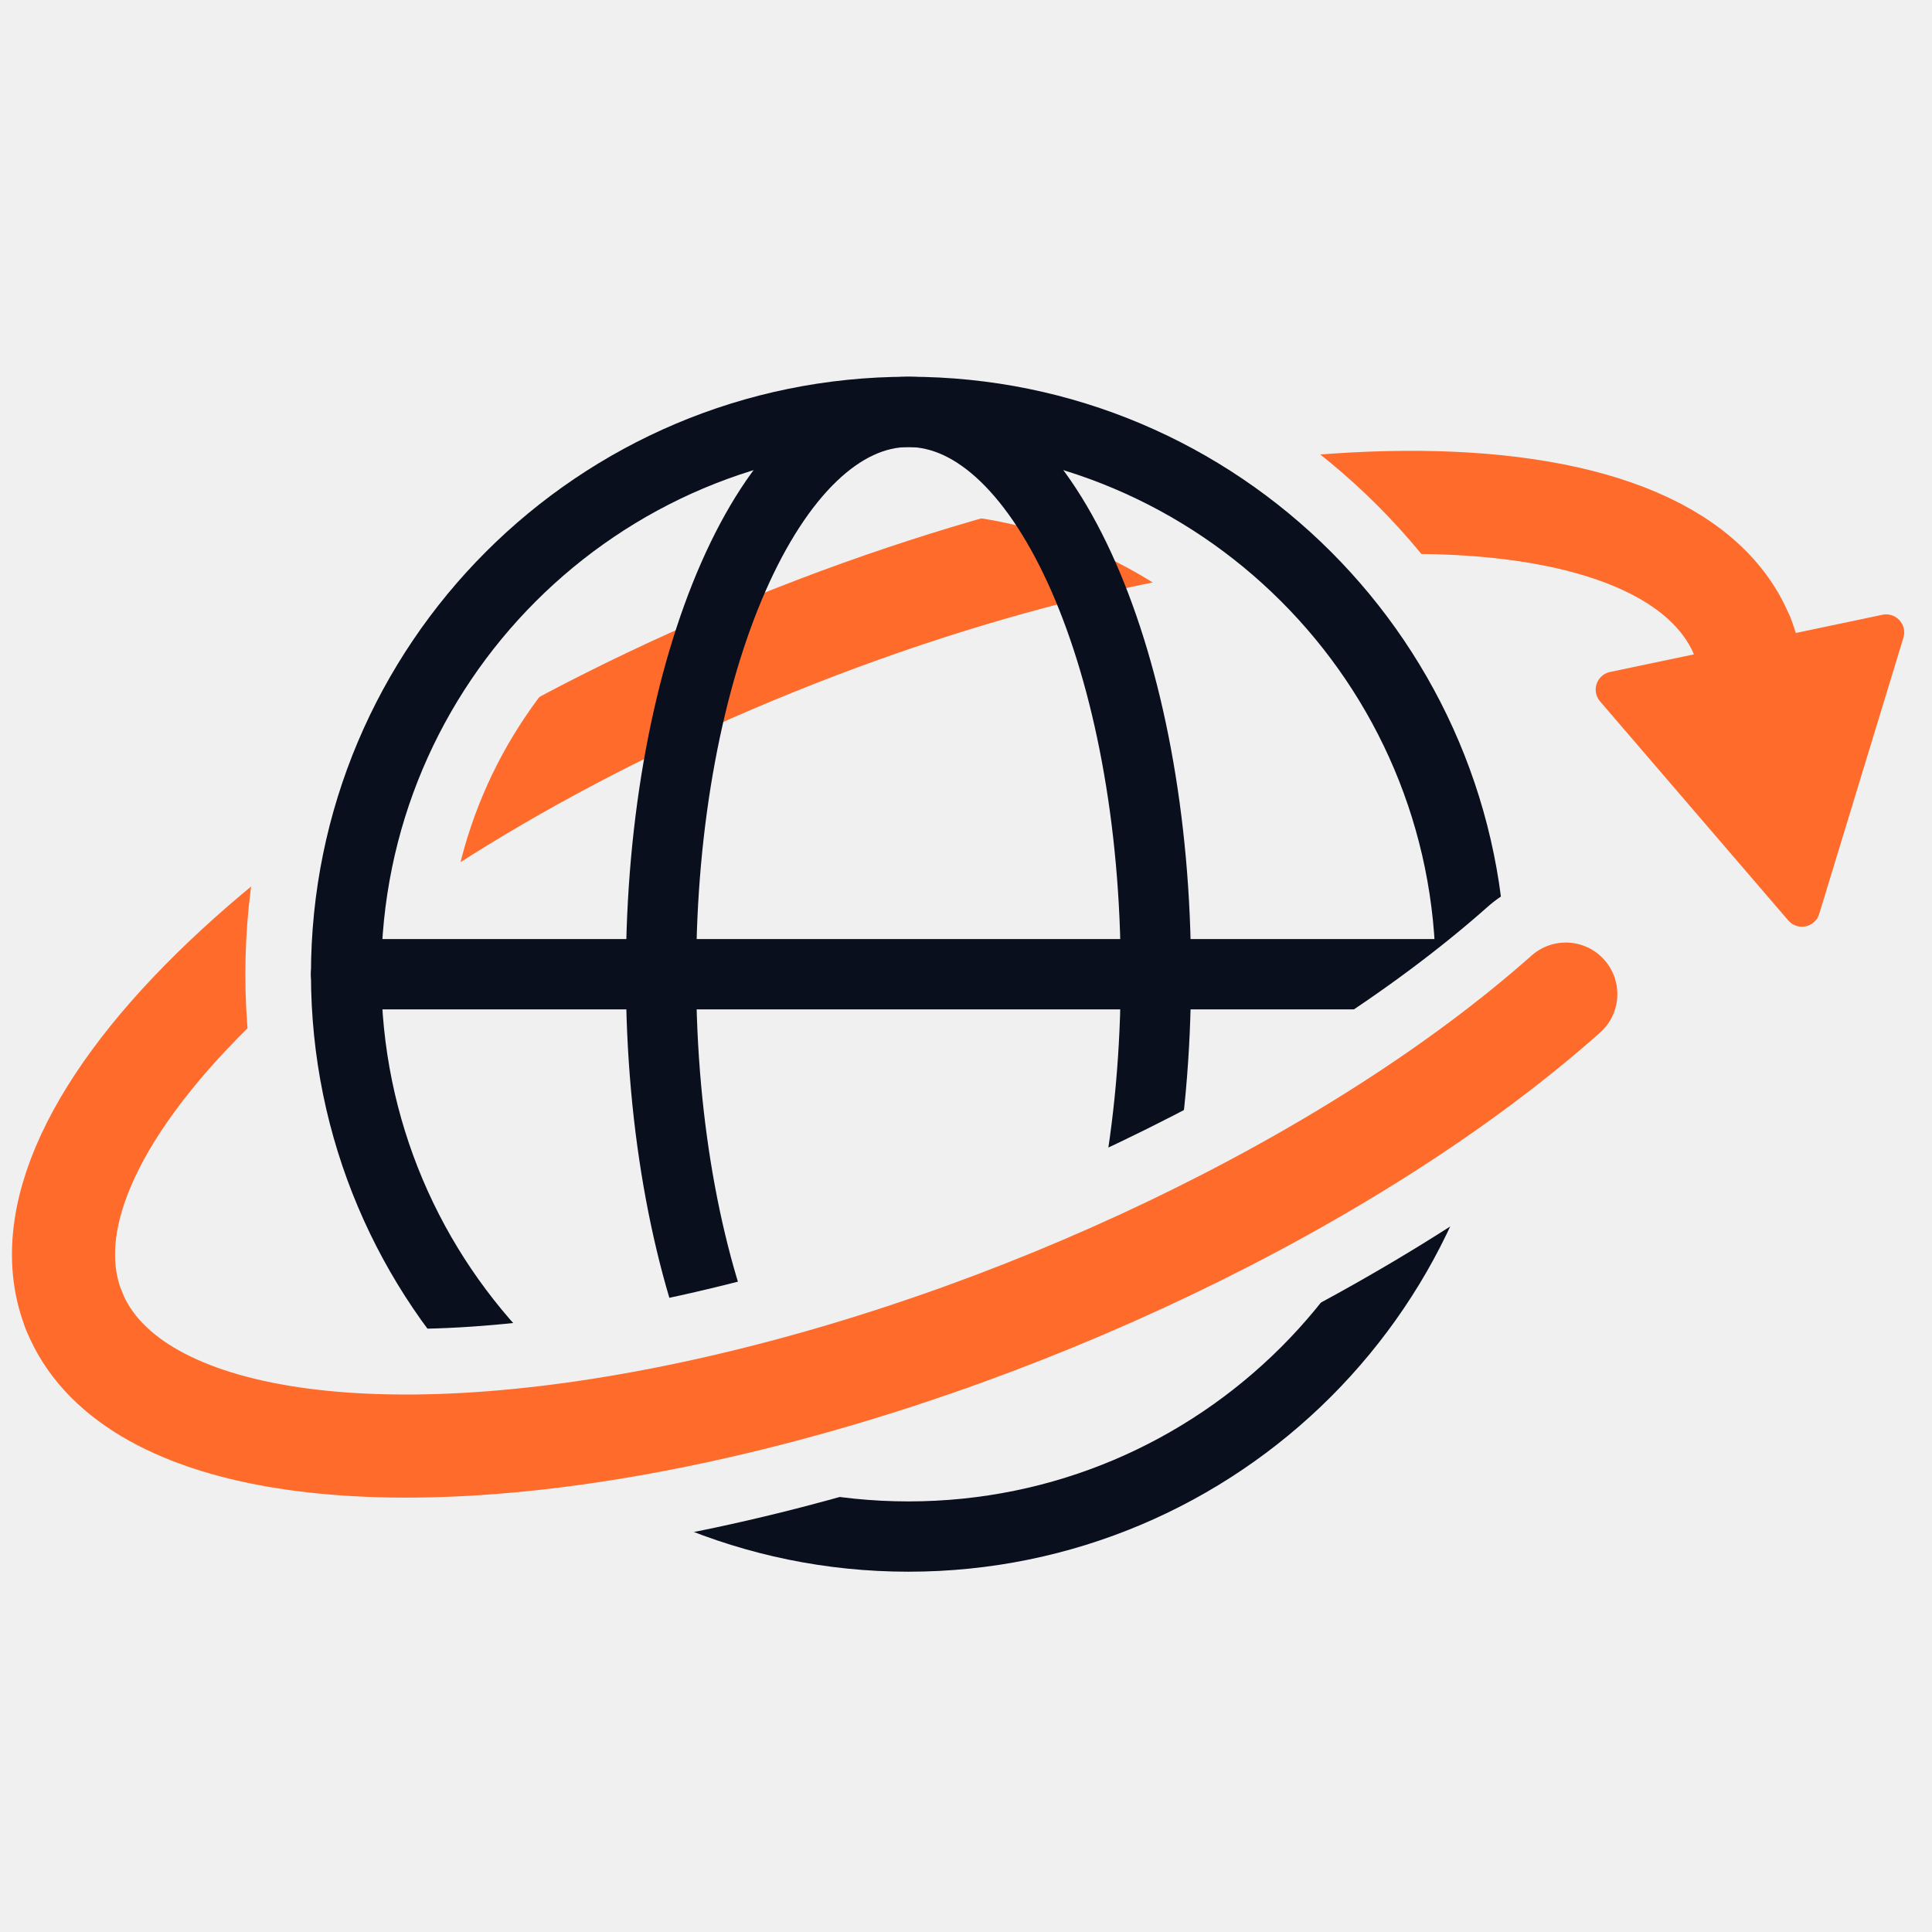
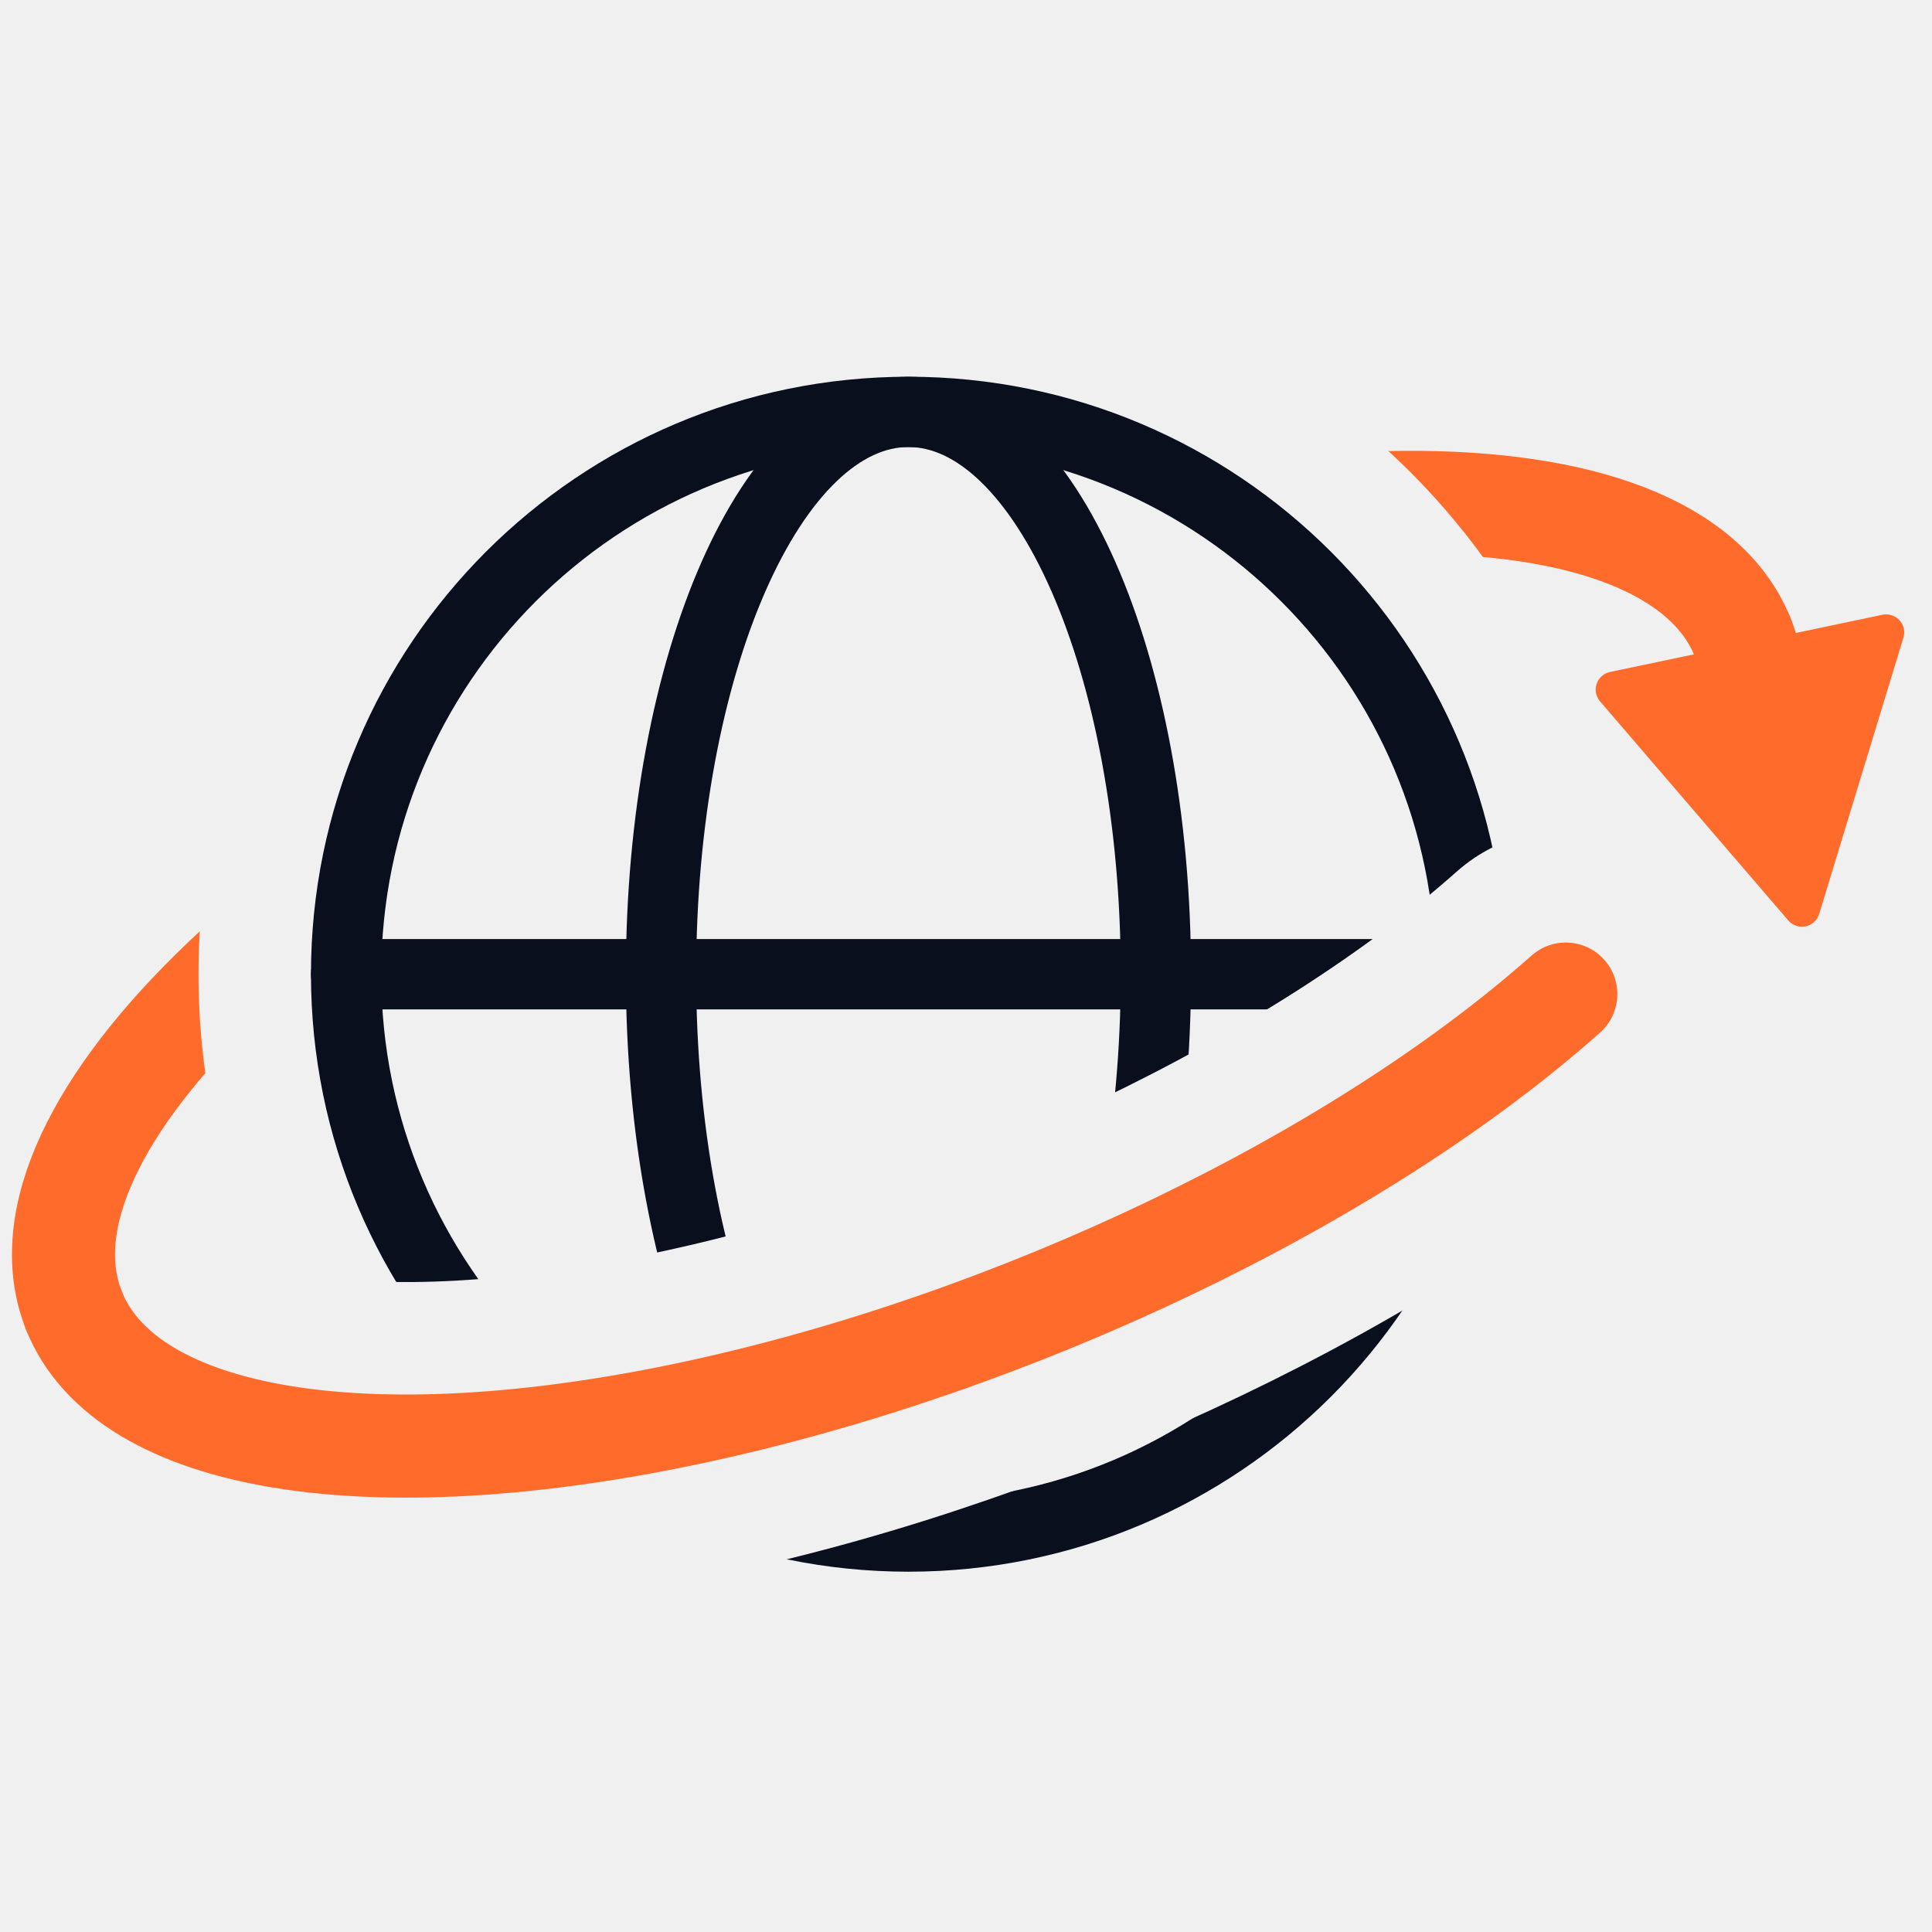
<svg xmlns="http://www.w3.org/2000/svg" viewBox="35 25 470 470" width="512" height="512">
  <style>.g{stroke:#0A0F1E}@media (prefers-color-scheme:dark){.g{stroke:#F5F5F5}}</style>
  <defs>
    <mask id="m8g" maskUnits="userSpaceOnUse" x="-428" y="-422" width="1368" height="1368">
      <rect x="-428" y="-422" width="1368" height="1368" fill="#fff" />
-       <g fill="none" stroke="#000" stroke-width="57.000" stroke-linecap="round">
+       <g fill="none" stroke="#000" stroke-width="79.800" stroke-linecap="round">
        <path d="M415.914,266.833 A218.880,86.640 -22 0 1 53.058,343.994" />
        <path d="M458.942,180.006 A218.880,86.640 -22 0 1 460.712,185.809" />
      </g>
-       <path d="M473.362,246.056 L427.576,192.767 L493.847,178.852 Z" fill="#000" stroke="#000" stroke-width="31.920" stroke-linejoin="round" />
+       <path d="M473.362,246.056 L427.576,192.767 L493.847,178.852 Z" fill="#000" stroke="#000" stroke-width="54.720" stroke-linejoin="round" />
    </mask>
    <mask id="m8i" maskUnits="userSpaceOnUse" x="-428" y="-422" width="1368" height="1368">
      <rect x="-428" y="-422" width="1368" height="1368" fill="#fff" />
      <path d="M415.914,266.833 A218.880,86.640 -22 0 1 53.058,343.994 L53.058,946.000 L415.914,946.000 Z" fill="#000" />
    </mask>
    <mask id="m8b" maskUnits="userSpaceOnUse" x="-428" y="-422" width="1368" height="1368">
      <rect x="-428" y="-422" width="1368" height="1368" fill="#fff" />
-       <circle cx="256" cy="262" r="136.800" fill="none" stroke="#000" stroke-width="49.020" />
+       <circle cx="256" cy="262" r="172.710" fill="#000" />
    </mask>
  </defs>
  <path d="M53.058,343.994 A218.880,86.640 -22 0 1 458.942,180.006" fill="none" stroke="#FF6B2B" stroke-width="25.080" stroke-linecap="round" mask="url(#m8b)" />
  <g mask="url(#m8g)" stroke-linecap="round">
    <circle cx="256" cy="262" r="136.800" fill="none" class="g" stroke-width="17.100" />
    <g mask="url(#m8i)">
      <ellipse cx="256" cy="262" rx="60.192" ry="136.800" fill="none" class="g" stroke-width="17.100" />
      <path d="M119.200,262 H392.800" class="g" stroke-width="17.100" />
    </g>
  </g>
  <g fill="none" stroke="#FF6B2B" stroke-width="25.080" stroke-linecap="round">
    <path d="M415.914,266.833 A218.880,86.640 -22 0 1 53.058,343.994" />
    <path d="M458.942,180.006 A218.880,86.640 -22 0 1 460.712,185.809" />
  </g>
  <path d="M473.362,246.056 L427.576,192.767 L493.847,178.852 Z" fill="#FF6B2B" stroke="#FF6B2B" stroke-width="8.778" stroke-linejoin="round" />
</svg>
